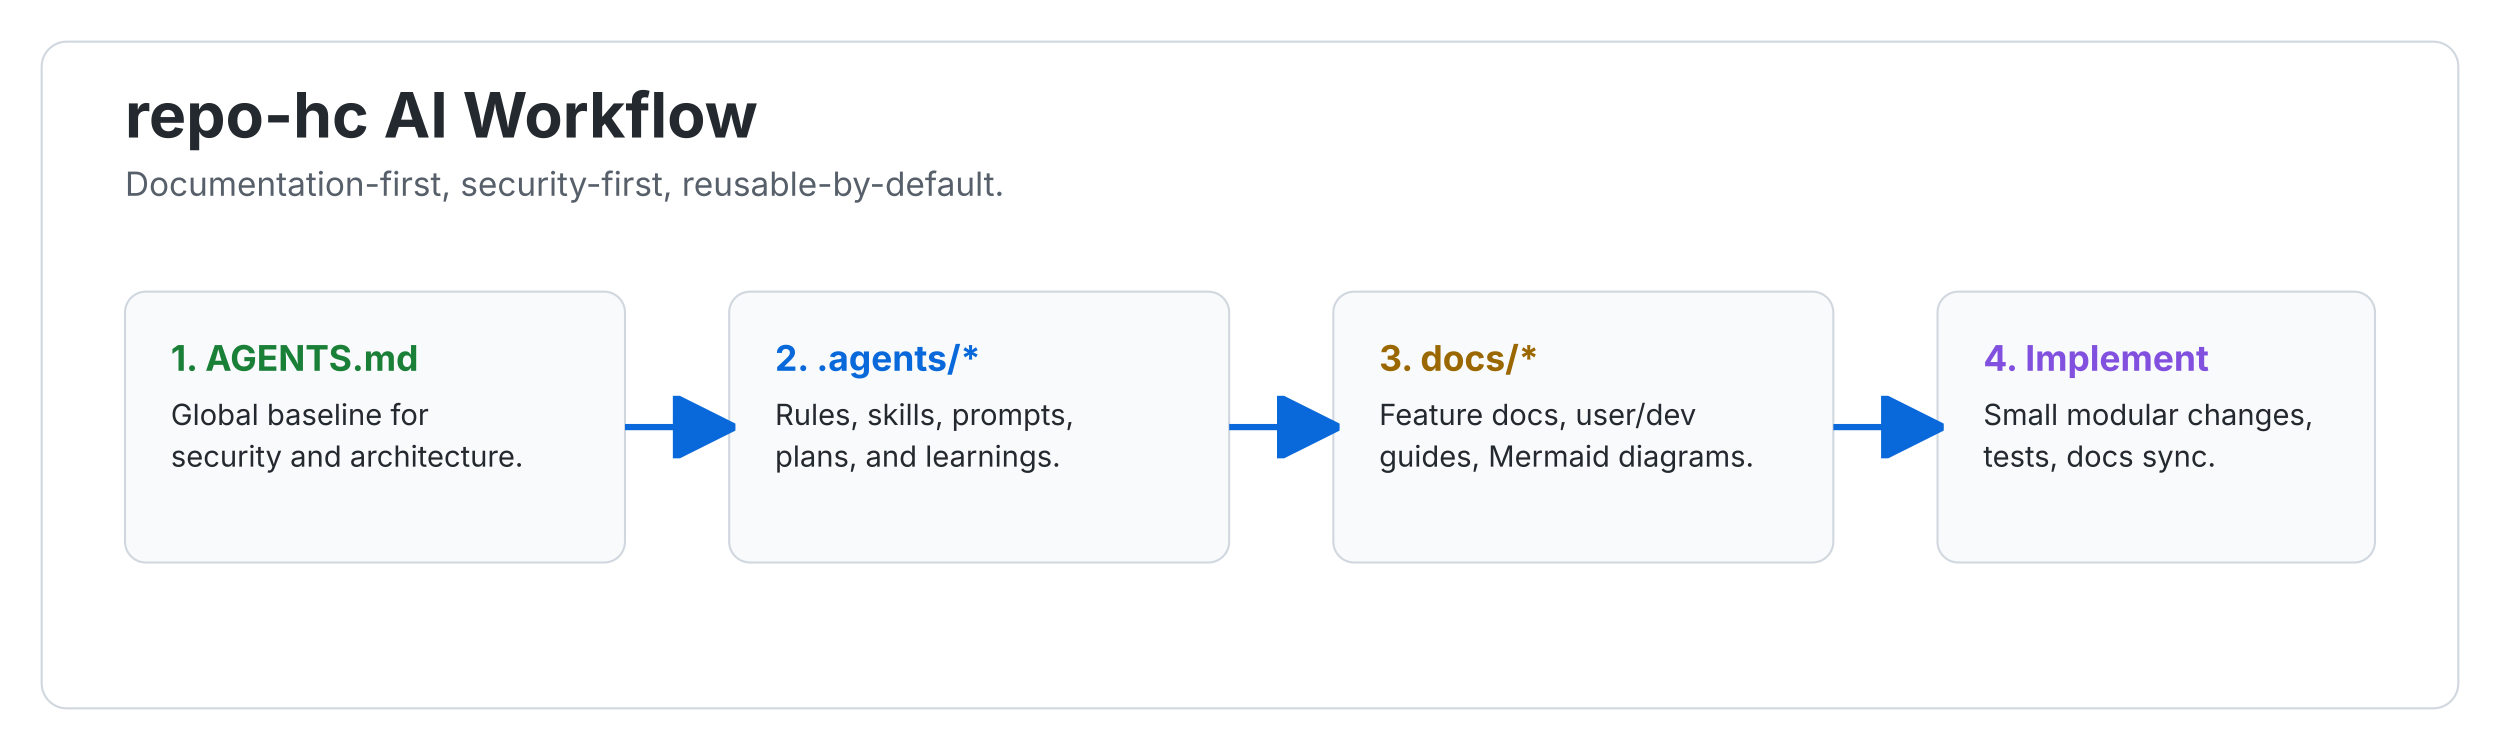
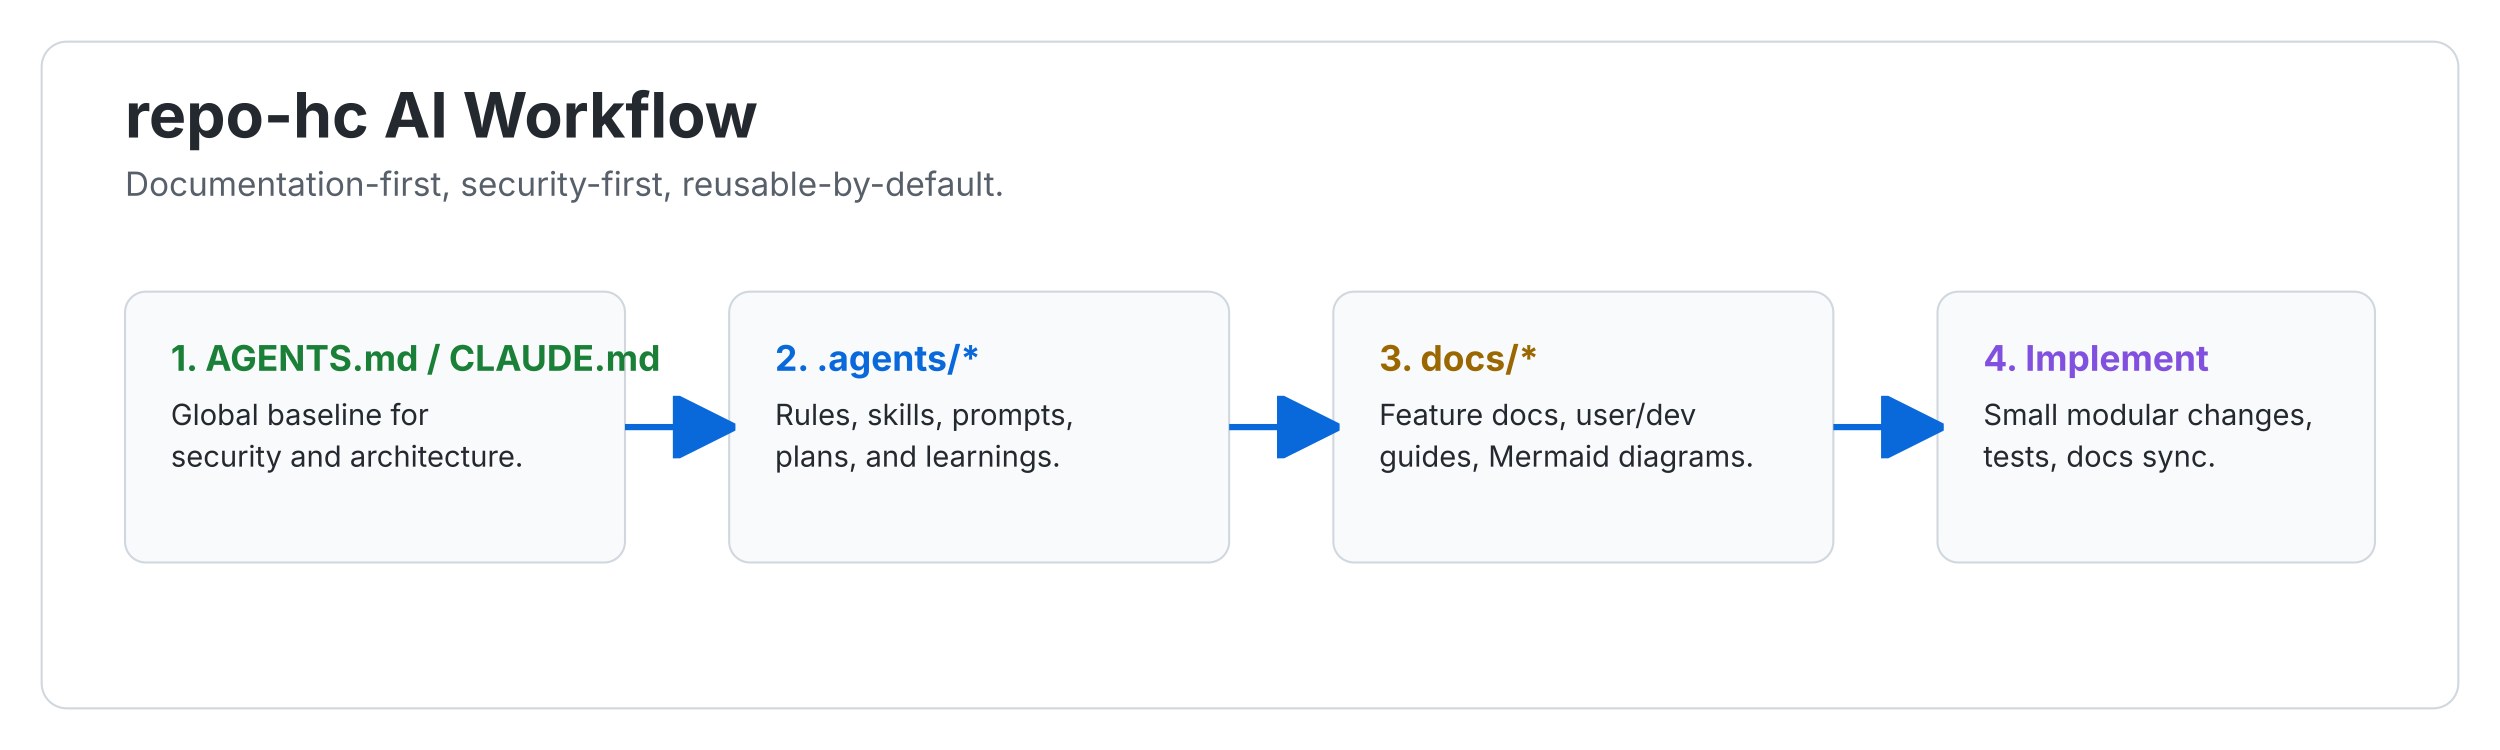
<svg xmlns="http://www.w3.org/2000/svg" width="1200" height="360" viewBox="0 0 1200 360" role="img" aria-labelledby="title desc">
  <defs>
    <marker id="arrow" markerWidth="10" markerHeight="10" refX="9" refY="5" orient="auto-start-reverse">
      <path class="arrow" d="M 0 0 L 10 5 L 0 10 z" />
    </marker>
  </defs>
  <style>
    .panel {
      fill: rgba(255, 255, 255, 0.72);
      stroke: #d0d7de;
    }
    .card {
      fill: rgba(246, 248, 250, 0.8);
      stroke: #d0d7de;
    }
    .title { fill: #24292f; }
    .subtitle { fill: #57606a; }
    .body { fill: #24292f; }
    .arrow-line, .arrow { fill: #0969da; stroke: #0969da; }
    .h1 { fill: #1a7f37; }
    .h2 { fill: #0969da; }
    .h3 { fill: #9a6700; }
    .h4 { fill: #8250df; }

    @media (prefers-color-scheme: dark) {
      .panel {
        fill: rgba(22, 27, 34, 0.8);
        stroke: #30363d;
      }
      .card {
        fill: rgba(13, 17, 23, 0.7);
        stroke: #30363d;
      }
      .title { fill: #f0f6fc; }
      .subtitle { fill: #8b949e; }
      .body { fill: #c9d1d9; }
      .arrow-line, .arrow { fill: #58a6ff; stroke: #58a6ff; }
      .h1 { fill: #3fb950; }
      .h2 { fill: #58a6ff; }
      .h3 { fill: #d29922; }
      .h4 { fill: #a371f7; }
    }
  </style>
  <rect class="panel" x="20" y="20" width="1160" height="320" rx="12" />
  <text class="title" x="60" y="66" font-size="30" font-family="ui-sans-serif, system-ui, -apple-system, Segoe UI, sans-serif" font-weight="700">repo-hc AI Workflow</text>
  <text class="subtitle" x="60" y="94" font-size="16" font-family="ui-sans-serif, system-ui, -apple-system, Segoe UI, sans-serif">Documentation-first, security-first, reusable-by-default.</text>
  <rect class="card" x="60" y="140" width="240" height="130" rx="10" />
-   <text class="h1" x="82" y="178" font-size="17" font-family="ui-sans-serif, system-ui, -apple-system, Segoe UI, sans-serif" font-weight="700">1. AGENTS.md</text>
+   <text class="h1" x="82" y="178" font-size="17" font-family="ui-sans-serif, system-ui, -apple-system, Segoe UI, sans-serif" font-weight="700">1. AGENTS.md / CLAUDE.md</text>
  <text class="body" x="82" y="204" font-size="14" font-family="ui-sans-serif, system-ui, -apple-system, Segoe UI, sans-serif">Global baseline for</text>
  <text class="body" x="82" y="224" font-size="14" font-family="ui-sans-serif, system-ui, -apple-system, Segoe UI, sans-serif">security and architecture.</text>
  <rect class="card" x="350" y="140" width="240" height="130" rx="10" />
  <text class="h2" x="372" y="178" font-size="17" font-family="ui-sans-serif, system-ui, -apple-system, Segoe UI, sans-serif" font-weight="700">2. .agents/*</text>
  <text class="body" x="372" y="204" font-size="14" font-family="ui-sans-serif, system-ui, -apple-system, Segoe UI, sans-serif">Rules, skills, prompts,</text>
  <text class="body" x="372" y="224" font-size="14" font-family="ui-sans-serif, system-ui, -apple-system, Segoe UI, sans-serif">plans, and learnings.</text>
  <rect class="card" x="640" y="140" width="240" height="130" rx="10" />
  <text class="h3" x="662" y="178" font-size="17" font-family="ui-sans-serif, system-ui, -apple-system, Segoe UI, sans-serif" font-weight="700">3. docs/*</text>
  <text class="body" x="662" y="204" font-size="14" font-family="ui-sans-serif, system-ui, -apple-system, Segoe UI, sans-serif">Feature docs, user/dev</text>
  <text class="body" x="662" y="224" font-size="14" font-family="ui-sans-serif, system-ui, -apple-system, Segoe UI, sans-serif">guides, Mermaid diagrams.</text>
  <rect class="card" x="930" y="140" width="210" height="130" rx="10" />
  <text class="h4" x="952" y="178" font-size="17" font-family="ui-sans-serif, system-ui, -apple-system, Segoe UI, sans-serif" font-weight="700">4. Implement</text>
  <text class="body" x="952" y="204" font-size="14" font-family="ui-sans-serif, system-ui, -apple-system, Segoe UI, sans-serif">Small modular changes,</text>
  <text class="body" x="952" y="224" font-size="14" font-family="ui-sans-serif, system-ui, -apple-system, Segoe UI, sans-serif">tests, docs sync.</text>
  <line class="arrow-line" x1="300" y1="205" x2="350" y2="205" stroke-width="3" marker-end="url(#arrow)" />
  <line class="arrow-line" x1="590" y1="205" x2="640" y2="205" stroke-width="3" marker-end="url(#arrow)" />
  <line class="arrow-line" x1="880" y1="205" x2="930" y2="205" stroke-width="3" marker-end="url(#arrow)" />
</svg>
